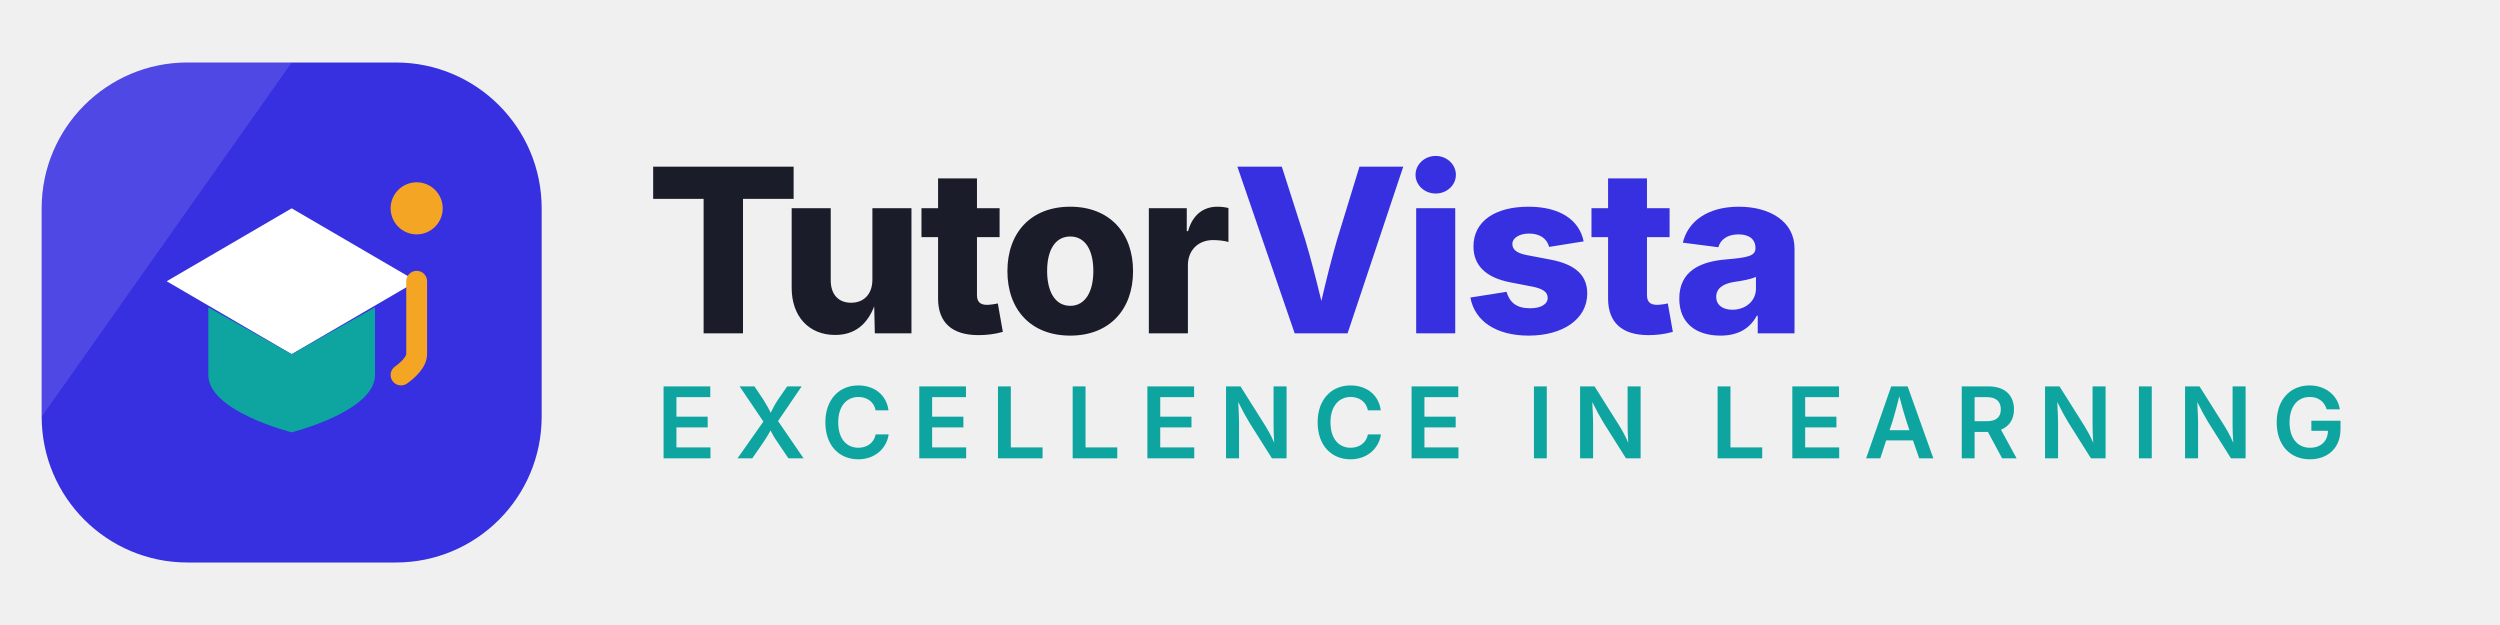
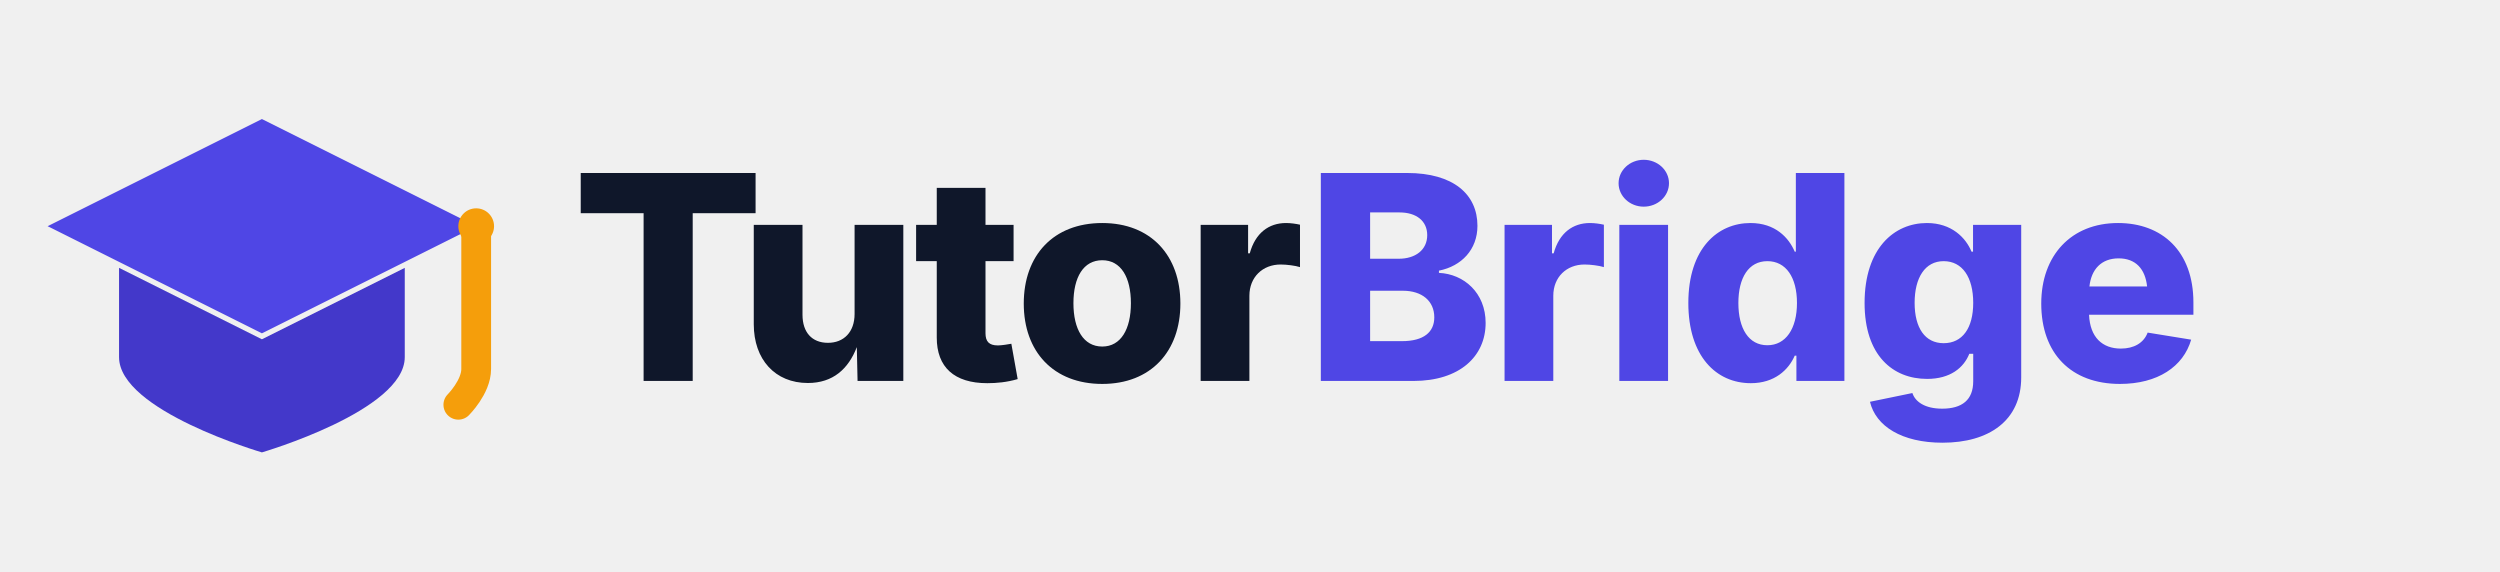
- <svg xmlns="http://www.w3.org/2000/svg" viewBox="0 0 240 60" fill="none">
-   <g transform="translate(4, 6)">
-     <rect x="0" y="0" width="48" height="48" rx="14" fill="#3730E0" />
-     <path d="M0 14C0 6.268 6.268 0 14 0H24L0 34V14Z" fill="white" fill-opacity="0.12" />
-     <path d="M12 21L24 14L36 21L24 28L12 21Z" fill="#FFFFFF" />
-     <path d="M16 23.5V30C16 33.5 24 35.5 24 35.5C24 35.5 32 33.5 32 30V23.5L24 28L16 23.5Z" fill="#0EA5A0" />
-     <circle cx="36" cy="14" r="2.5" fill="#F5A524" />
-     <path d="M36 21V28C36 29 34.5 30 34.5 30" stroke="#F5A524" stroke-width="2" stroke-linecap="round" />
+ <svg xmlns="http://www.w3.org/2000/svg" viewBox="0 0 210 48" fill="none">
+   <g transform="translate(0, 4)">
+     <path d="M22 6L40 15L22 24L4 15L22 6Z" fill="#4F46E5" />
+     <path d="M10 18.5V26C10 30.5 22 34 22 34C22 34 34 30.5 34 26V18.5L22 24.5L10 18.5Z" fill="#4338CA" />
+     <path d="M40 15V27C40 28.5 38.5 30 38.5 30" stroke="#F59E0B" stroke-width="2.5" stroke-linecap="round" />
+     <circle cx="40" cy="15" r="1.5" fill="#F59E0B" />
  </g>
-   <text x="62" y="32" font-family="'Inter', sans-serif" font-size="22" font-weight="800" fill="#1A1D29" letter-spacing="-0.5">
-     Tutor<tspan fill="#3730E0">Vista</tspan>
-   </text>
-   <text x="63" y="44" font-family="'Inter', sans-serif" font-size="9.5" font-weight="600" fill="#0EA5A0" letter-spacing="1.8">
-     EXCELLENCE IN LEARNING
+   <text x="48" y="32" font-family="'Plus Jakarta Sans', 'Inter', -apple-system, BlinkMacSystemFont, sans-serif" font-size="24" font-weight="800" fill="#0F172A" letter-spacing="-0.5">
+     Tutor<tspan fill="#4F46E5">Bridge</tspan>
  </text>
</svg>
